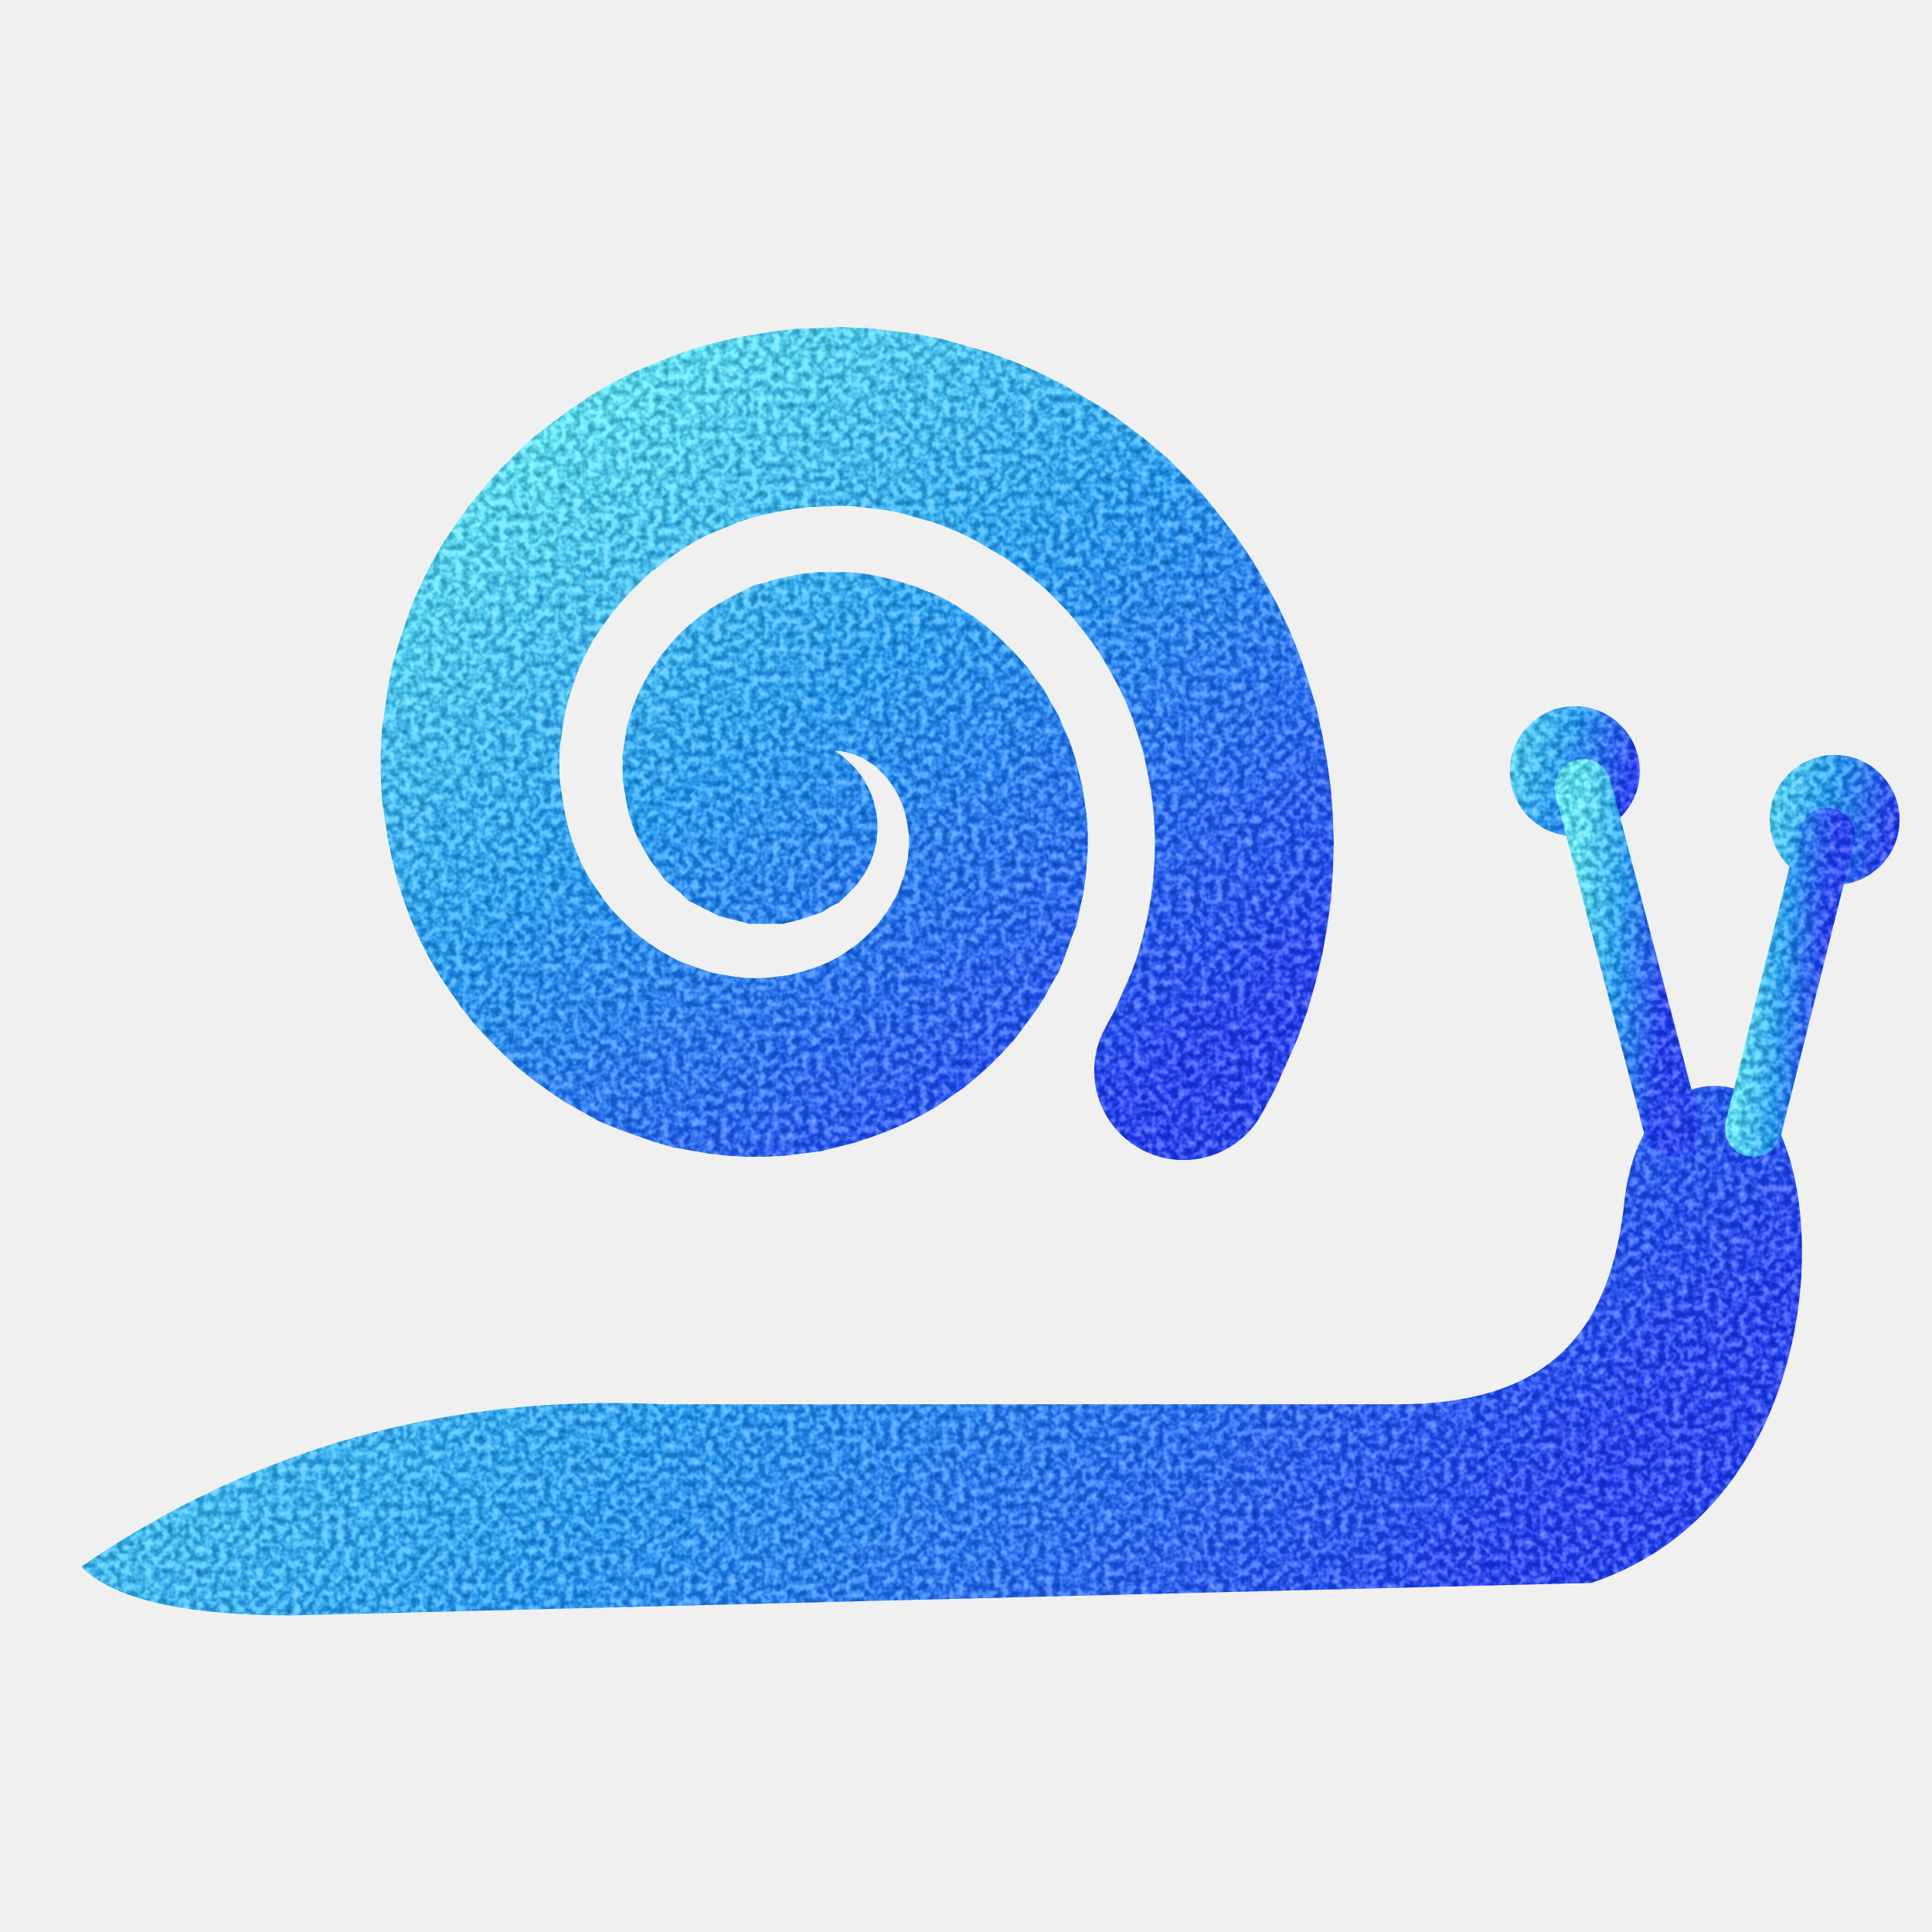
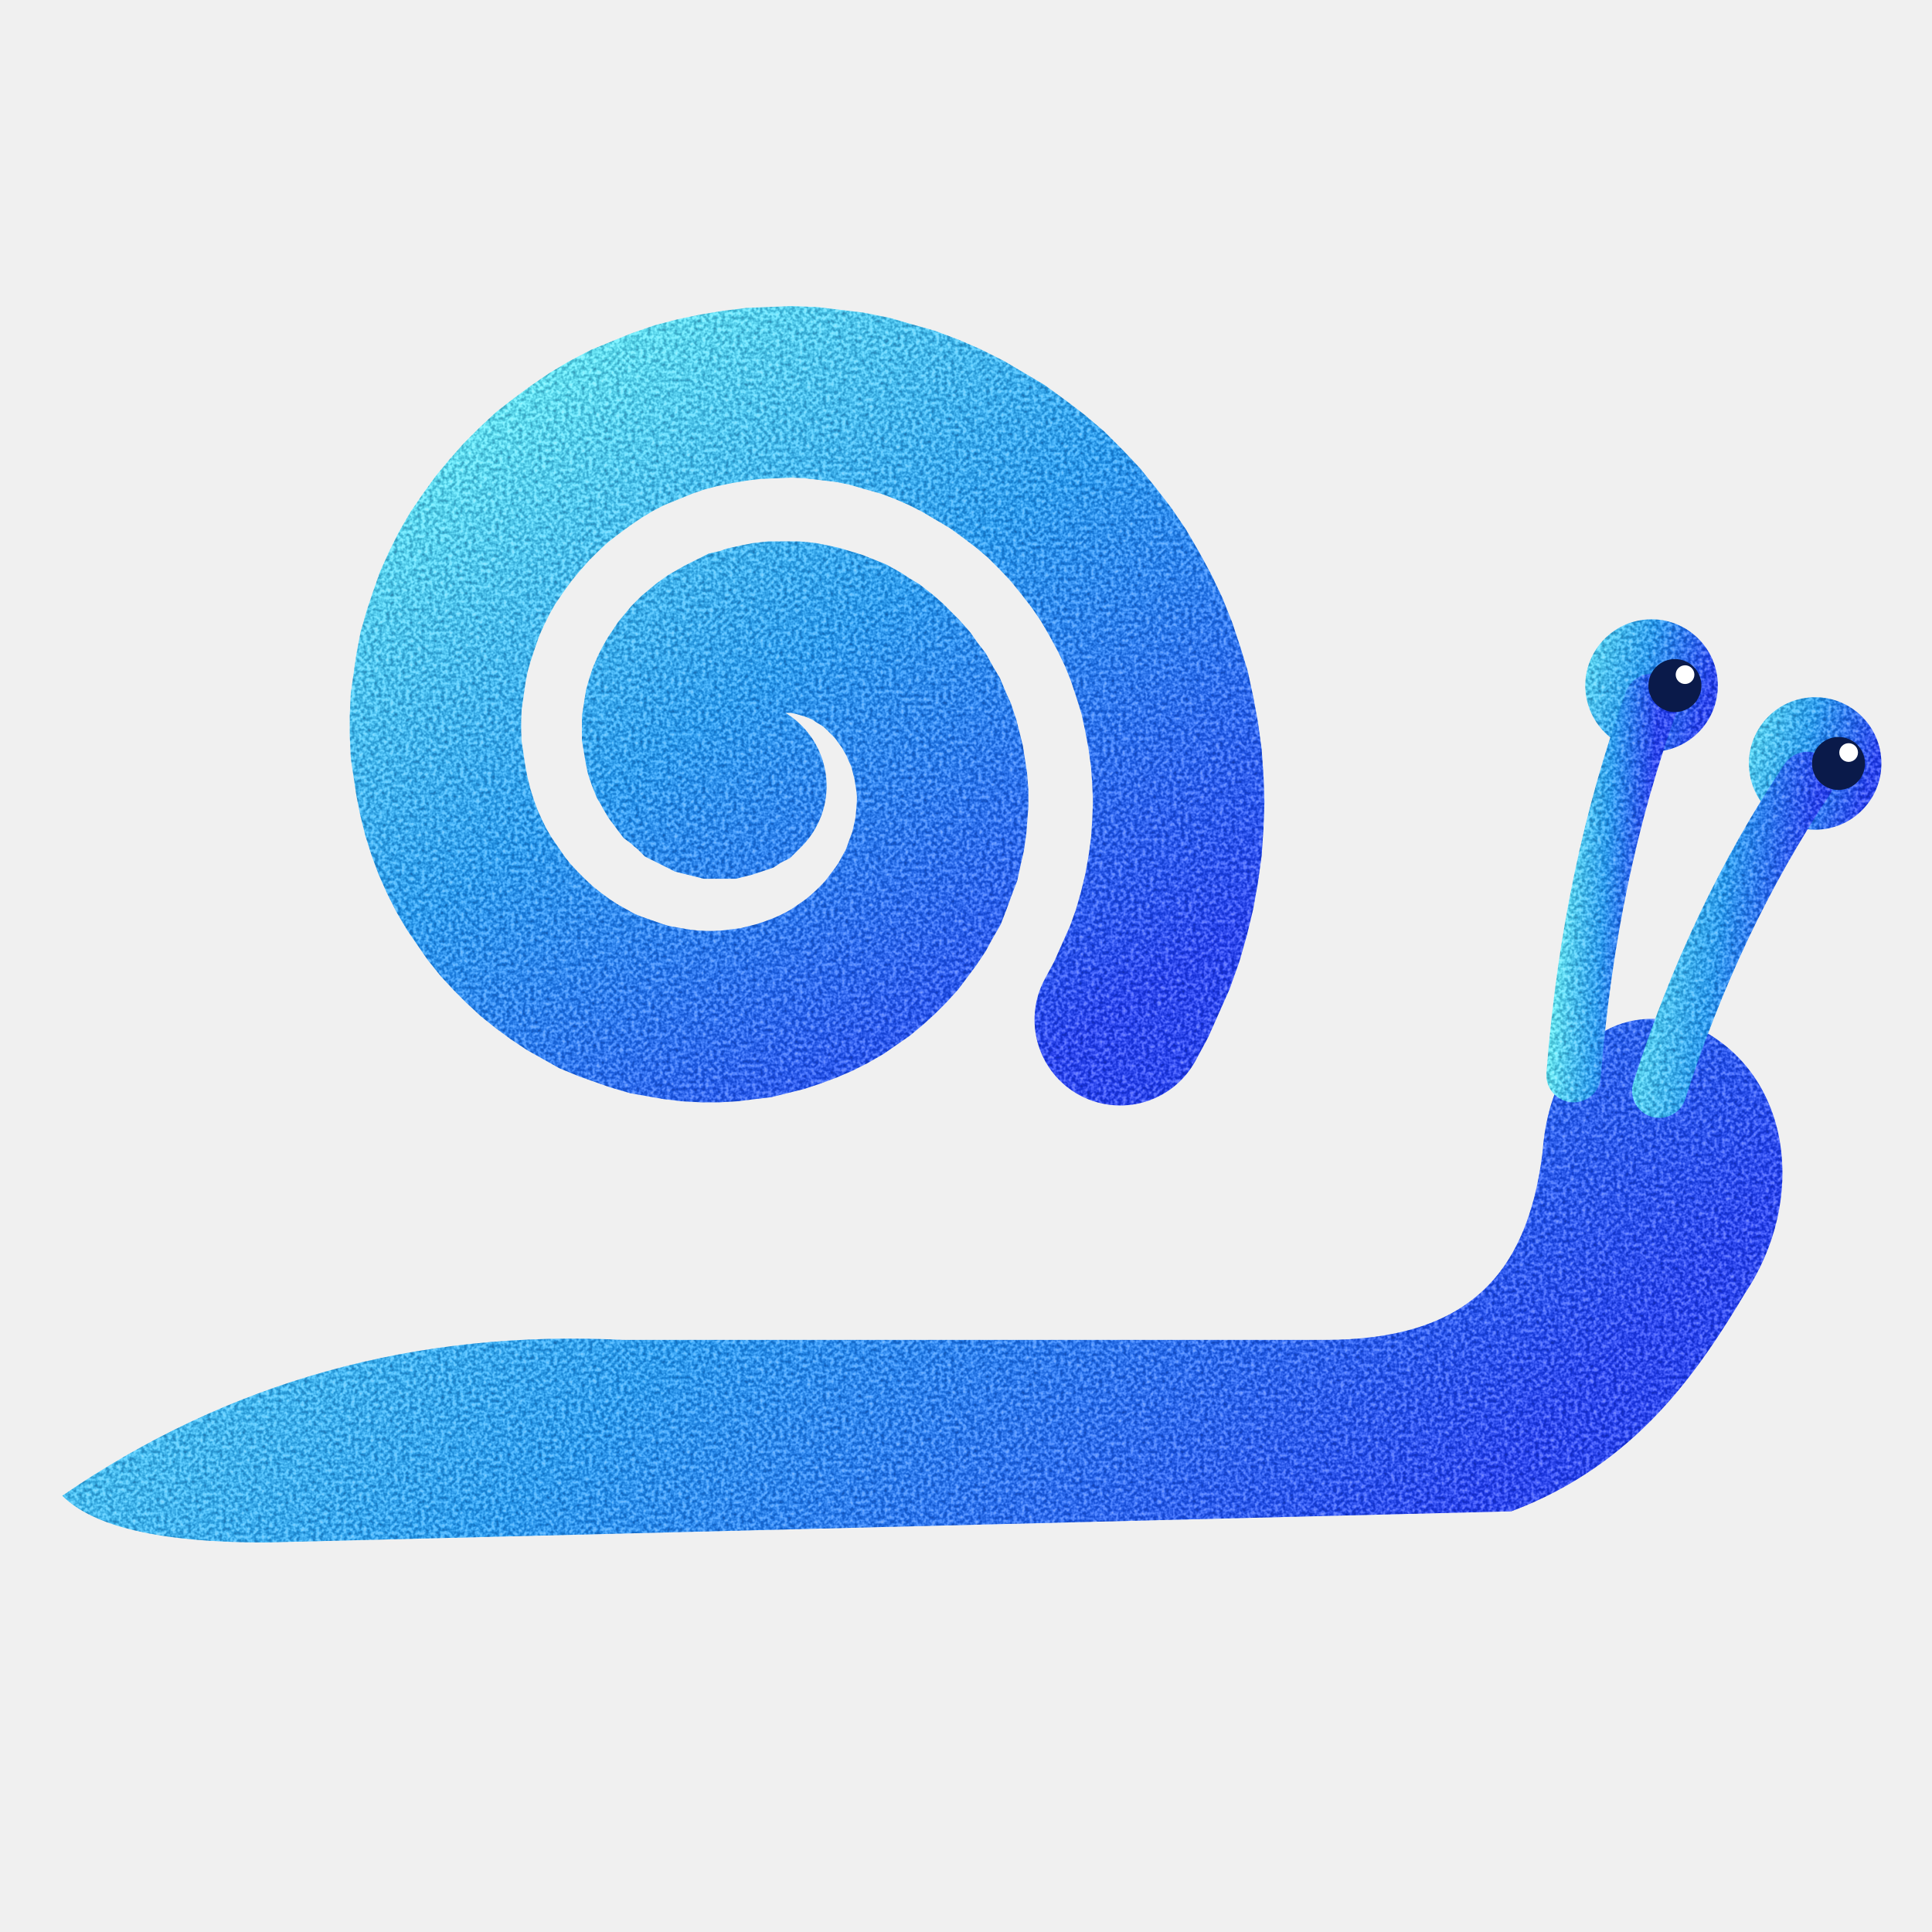
- <svg xmlns="http://www.w3.org/2000/svg" viewBox="14 15 238 238">
+ <svg xmlns="http://www.w3.org/2000/svg" viewBox="16 16 248 248">
  <defs>
    <linearGradient id="s" x1="0.1" y1="0" x2="0.9" y2="1">
      <stop offset="0" stop-color="#5CF2FF" />
      <stop offset="0.45" stop-color="#1FA2FF" />
      <stop offset="1" stop-color="#1D3BFF" />
    </linearGradient>
    <linearGradient id="b" x1="0" y1="0" x2="1" y2="0.3">
      <stop offset="0" stop-color="#5CF2FF" />
      <stop offset="0.5" stop-color="#1FA2FF" />
      <stop offset="1" stop-color="#1D3BFF" />
    </linearGradient>
-     <filter id="grain" filterUnits="userSpaceOnUse" x="0" y="0" width="266" height="266" color-interpolation-filters="sRGB">
-       <feTurbulence type="fractalNoise" baseFrequency="1.1" numOctaves="2" seed="7" result="t" />
+     <filter id="grain" filterUnits="userSpaceOnUse" x="0" y="0" width="280" height="280" color-interpolation-filters="sRGB">
+       <feTurbulence type="fractalNoise" baseFrequency="2.0" numOctaves="2" seed="7" result="t" />
      <feColorMatrix in="t" type="matrix" values="0 0 0 0 1  0 0 0 0 1  0 0 0 0 1  0 0 0 -0.8 0.5" result="w" />
      <feComposite in="w" in2="SourceAlpha" operator="in" result="wn" />
      <feColorMatrix in="t" type="matrix" values="0 0 0 0 0  0 0 0 0 0.05  0 0 0 0 0.25  0 0 0 0.8 -0.3" result="d" />
      <feComposite in="d" in2="SourceAlpha" operator="in" result="dn" />
      <feMerge>
        <feMergeNode in="SourceGraphic" />
        <feMergeNode in="wn" />
        <feMergeNode in="dn" />
      </feMerge>
    </filter>
  </defs>
  <g filter="url(#grain)">
    <path d="M111.1 116.9 L110.9 117.1 L110.7 117.2 L110.4 117.4 L110.1 117.5 L109.8 117.6 L109.5 117.7 L109.1 117.8 L108.8 117.8 L108.4 117.8 L108.0 117.8 L107.7 117.8 L107.3 117.7 L106.9 117.6 L106.5 117.5 L106.1 117.3 L105.7 117.1 L105.3 116.9 L105.0 116.6 L104.6 116.3 L104.3 116.0 L103.9 115.7 L103.6 115.3 L103.3 114.9 L103.0 114.4 L102.8 114.0 L102.5 113.5 L102.3 113.0 L102.1 112.4 L102.0 111.9 L101.9 111.3 L101.8 110.7 L101.7 110.1 L101.7 109.5 L101.7 108.8 L101.8 108.2 L101.9 107.5 L102.0 106.9 L102.2 106.2 L102.4 105.6 L102.7 104.9 L103.0 104.3 L103.4 103.6 L103.8 103.0 L104.2 102.4 L104.7 101.8 L105.2 101.2 L105.8 100.6 L106.4 100.1 L107.0 99.6 L107.7 99.1 L108.4 98.7 L109.1 98.3 L109.9 97.9 L110.7 97.5 L111.6 97.3 L112.4 97.0 L113.3 96.8 L114.3 96.6 L115.2 96.5 L116.1 96.5 L117.1 96.5 L118.1 96.5 L119.1 96.6 L120.1 96.8 L121.0 97.0 L122.0 97.3 L123.0 97.6 L124.0 98.0 L125.0 98.4 L125.9 98.9 L126.8 99.5 L127.8 100.1 L128.7 100.8 L129.5 101.5 L130.3 102.3 L131.1 103.1 L131.9 104.0 L132.6 105.0 L133.3 105.9 L133.9 107.0 L134.5 108.0 L135.0 109.2 L135.5 110.3 L135.9 111.5 L136.2 112.7 L136.5 113.9 L136.7 115.2 L136.9 116.5 L137.0 117.8 L137.0 119.2 L136.9 120.5 L136.8 121.8 L136.6 123.2 L136.3 124.5 L136.0 125.9 L135.5 127.2 L135.0 128.6 L134.5 129.9 L133.8 131.1 L133.1 132.4 L132.3 133.6 L131.4 134.8 L130.5 136.0 L129.5 137.1 L128.4 138.2 L127.3 139.2 L126.1 140.2 L124.8 141.1 L123.5 142.0 L122.1 142.8 L120.7 143.5 L119.3 144.1 L117.7 144.7 L116.2 145.2 L114.6 145.6 L113.0 146.0 L111.3 146.2 L109.7 146.4 L108.0 146.5 L106.3 146.5 L104.5 146.4 L102.8 146.2 L101.1 145.9 L99.4 145.6 L97.7 145.1 L96.0 144.5 L94.3 143.9 L92.6 143.2 L91.0 142.3 L89.4 141.4 L87.9 140.4 L86.4 139.3 L84.9 138.1 L83.5 136.8 L82.2 135.5 L80.9 134.1 L79.7 132.6 L78.6 131.0 L77.5 129.4 L76.5 127.7 L75.6 125.9 L74.8 124.1 L74.1 122.2 L73.5 120.3 L73.0 118.3 L72.6 116.3 L72.3 114.3 L72.0 112.3 L71.9 110.2 L71.9 108.1 L72.0 106.0 L72.3 103.9 L72.6 101.8 L73.0 99.7 L73.6 97.6 L74.3 95.5 L75.0 93.5 L75.9 91.5 L76.9 89.5 L78.0 87.6 L79.3 85.7 L80.6 83.9 L82.0 82.2 L83.5 80.5 L85.1 78.9 L86.8 77.3 L88.6 75.9 L90.5 74.5 L92.4 73.2 L94.4 72.0 L96.5 70.9 L98.7 70.0 L100.9 69.1 L103.2 68.3 L105.5 67.7 L107.9 67.2 L110.3 66.8 L112.7 66.5 L115.2 66.4 L117.6 66.3 L120.1 66.4 L122.6 66.7 L125.1 67.0 L127.6 67.5 L130.0 68.2 L132.5 68.9 L134.9 69.8 L137.2 70.8 L139.6 72.0 L141.8 73.3 L144.0 74.6 L146.2 76.2 L148.3 77.8 L150.3 79.5 L152.2 81.4 L154.0 83.3 L155.7 85.4 L157.4 87.6 L158.9 89.8 L160.3 92.2 L161.6 94.6 L162.8 97.1 L163.8 99.6 L164.7 102.3 L165.5 104.9 L166.1 107.7 L166.6 110.4 L167.0 113.3 L167.2 116.1 L167.3 118.9 L167.2 121.8 L167.0 124.7 L166.6 127.6 L166.1 130.4 L165.4 133.3 L164.6 136.1 L163.6 138.9 L162.4 141.6 L161.2 144.3 L159.8 146.9" fill="none" stroke="url(#s)" stroke-width="22" stroke-linecap="round" />
    <g fill="url(#b)">
-       <path d="M24 208 Q56 186 96 188 L186 188 C204 188 212 180 214 164 C215 152 222 146 230 150 C240 158 240 200 210 210 L50 214 Q30 214 24 208 Z" />
-       <circle cx="208" cy="110" r="8" />
-       <circle cx="240" cy="116" r="8" />
+       <path d="M24 208 Q56 186 96 188 L186 188 C204 188 212 180 214 164 C215 150 224 144 234 148 C246 154 248 170 240 182 C234 192 226 204 210 210 L50 214 Q30 214 24 208 Z" />
+       <circle cx="228" cy="104" r="8.5" />
+       <circle cx="249" cy="114" r="8.5" />
    </g>
    <g stroke="url(#b)" stroke-width="7" stroke-linecap="round">
-       <path d="M220 154 L209 112" />
-       <path d="M230 154 L239 118" />
+       <path d="M218 154 Q220 128 228 106" />
+       <path d="M229 156 Q236 134 248 116" />
    </g>
  </g>
+   <g fill="#0A1A4A">
+     <circle cx="231" cy="104" r="3.4" />
+     <circle cx="252" cy="114" r="3.4" />
+   </g>
+   <g fill="#FFFFFF">
+     <circle cx="232.3" cy="102.6" r="1.2" />
+     <circle cx="253.3" cy="112.6" r="1.2" />
+   </g>
</svg>
